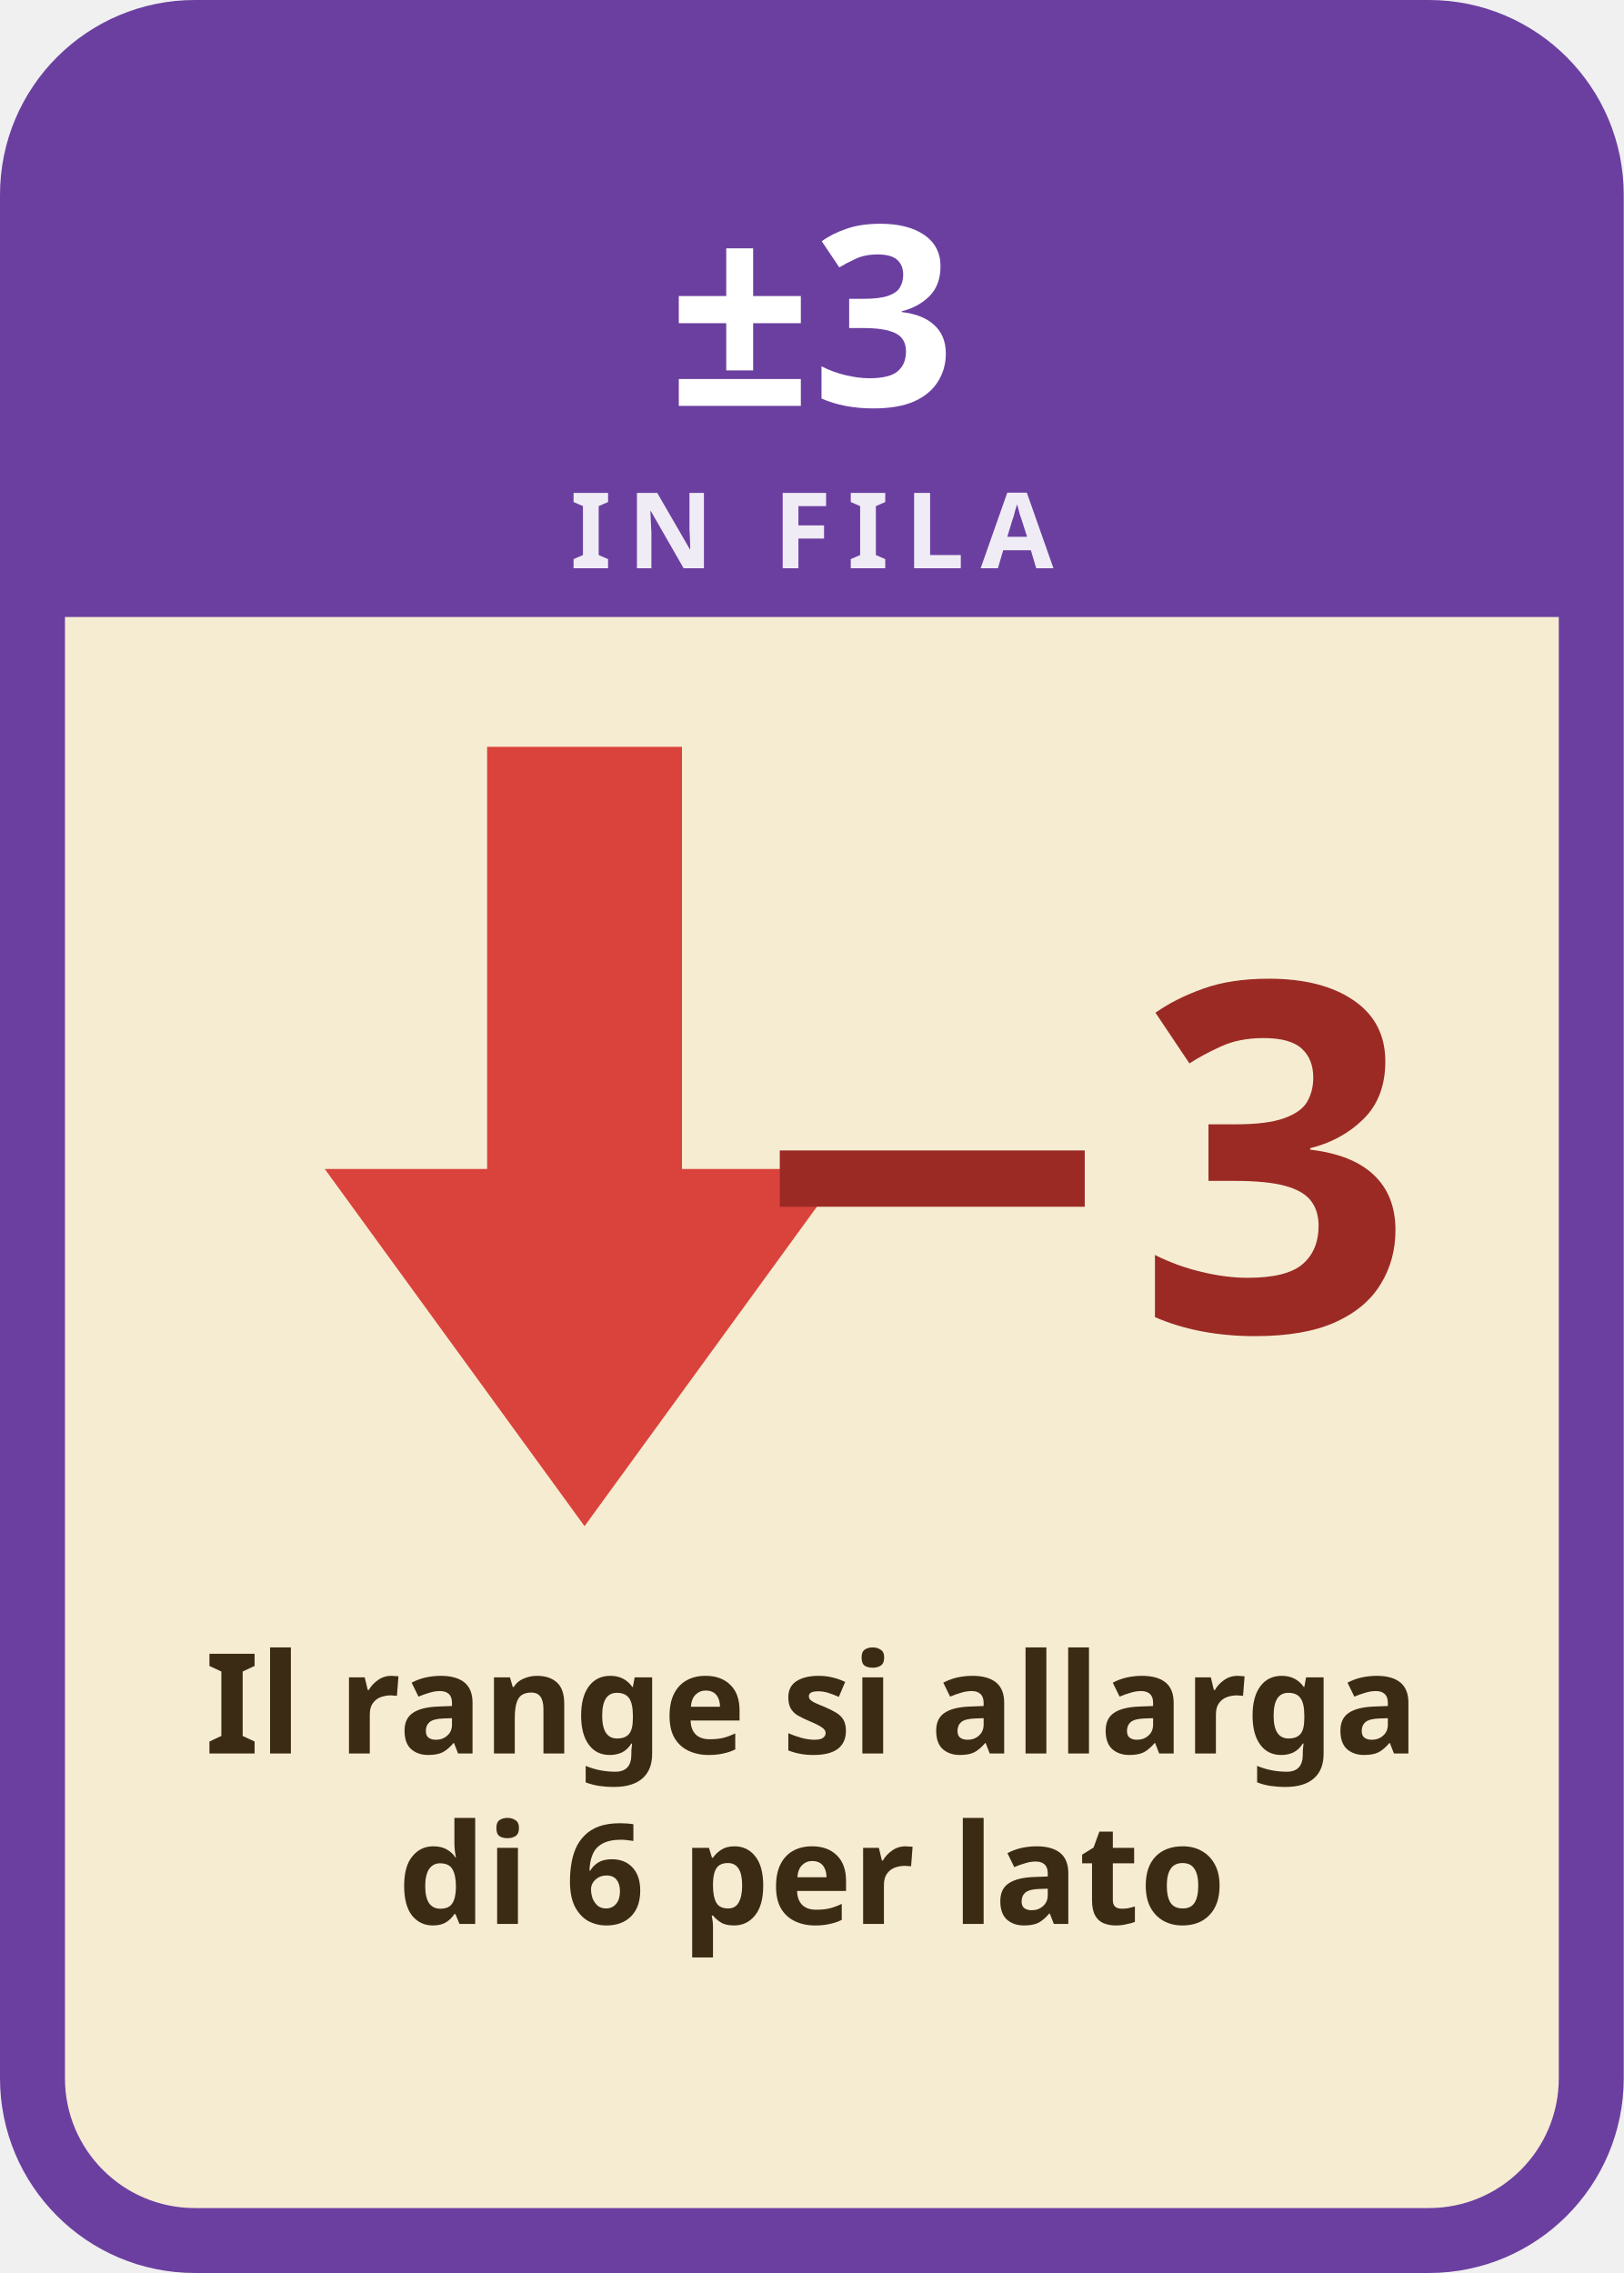
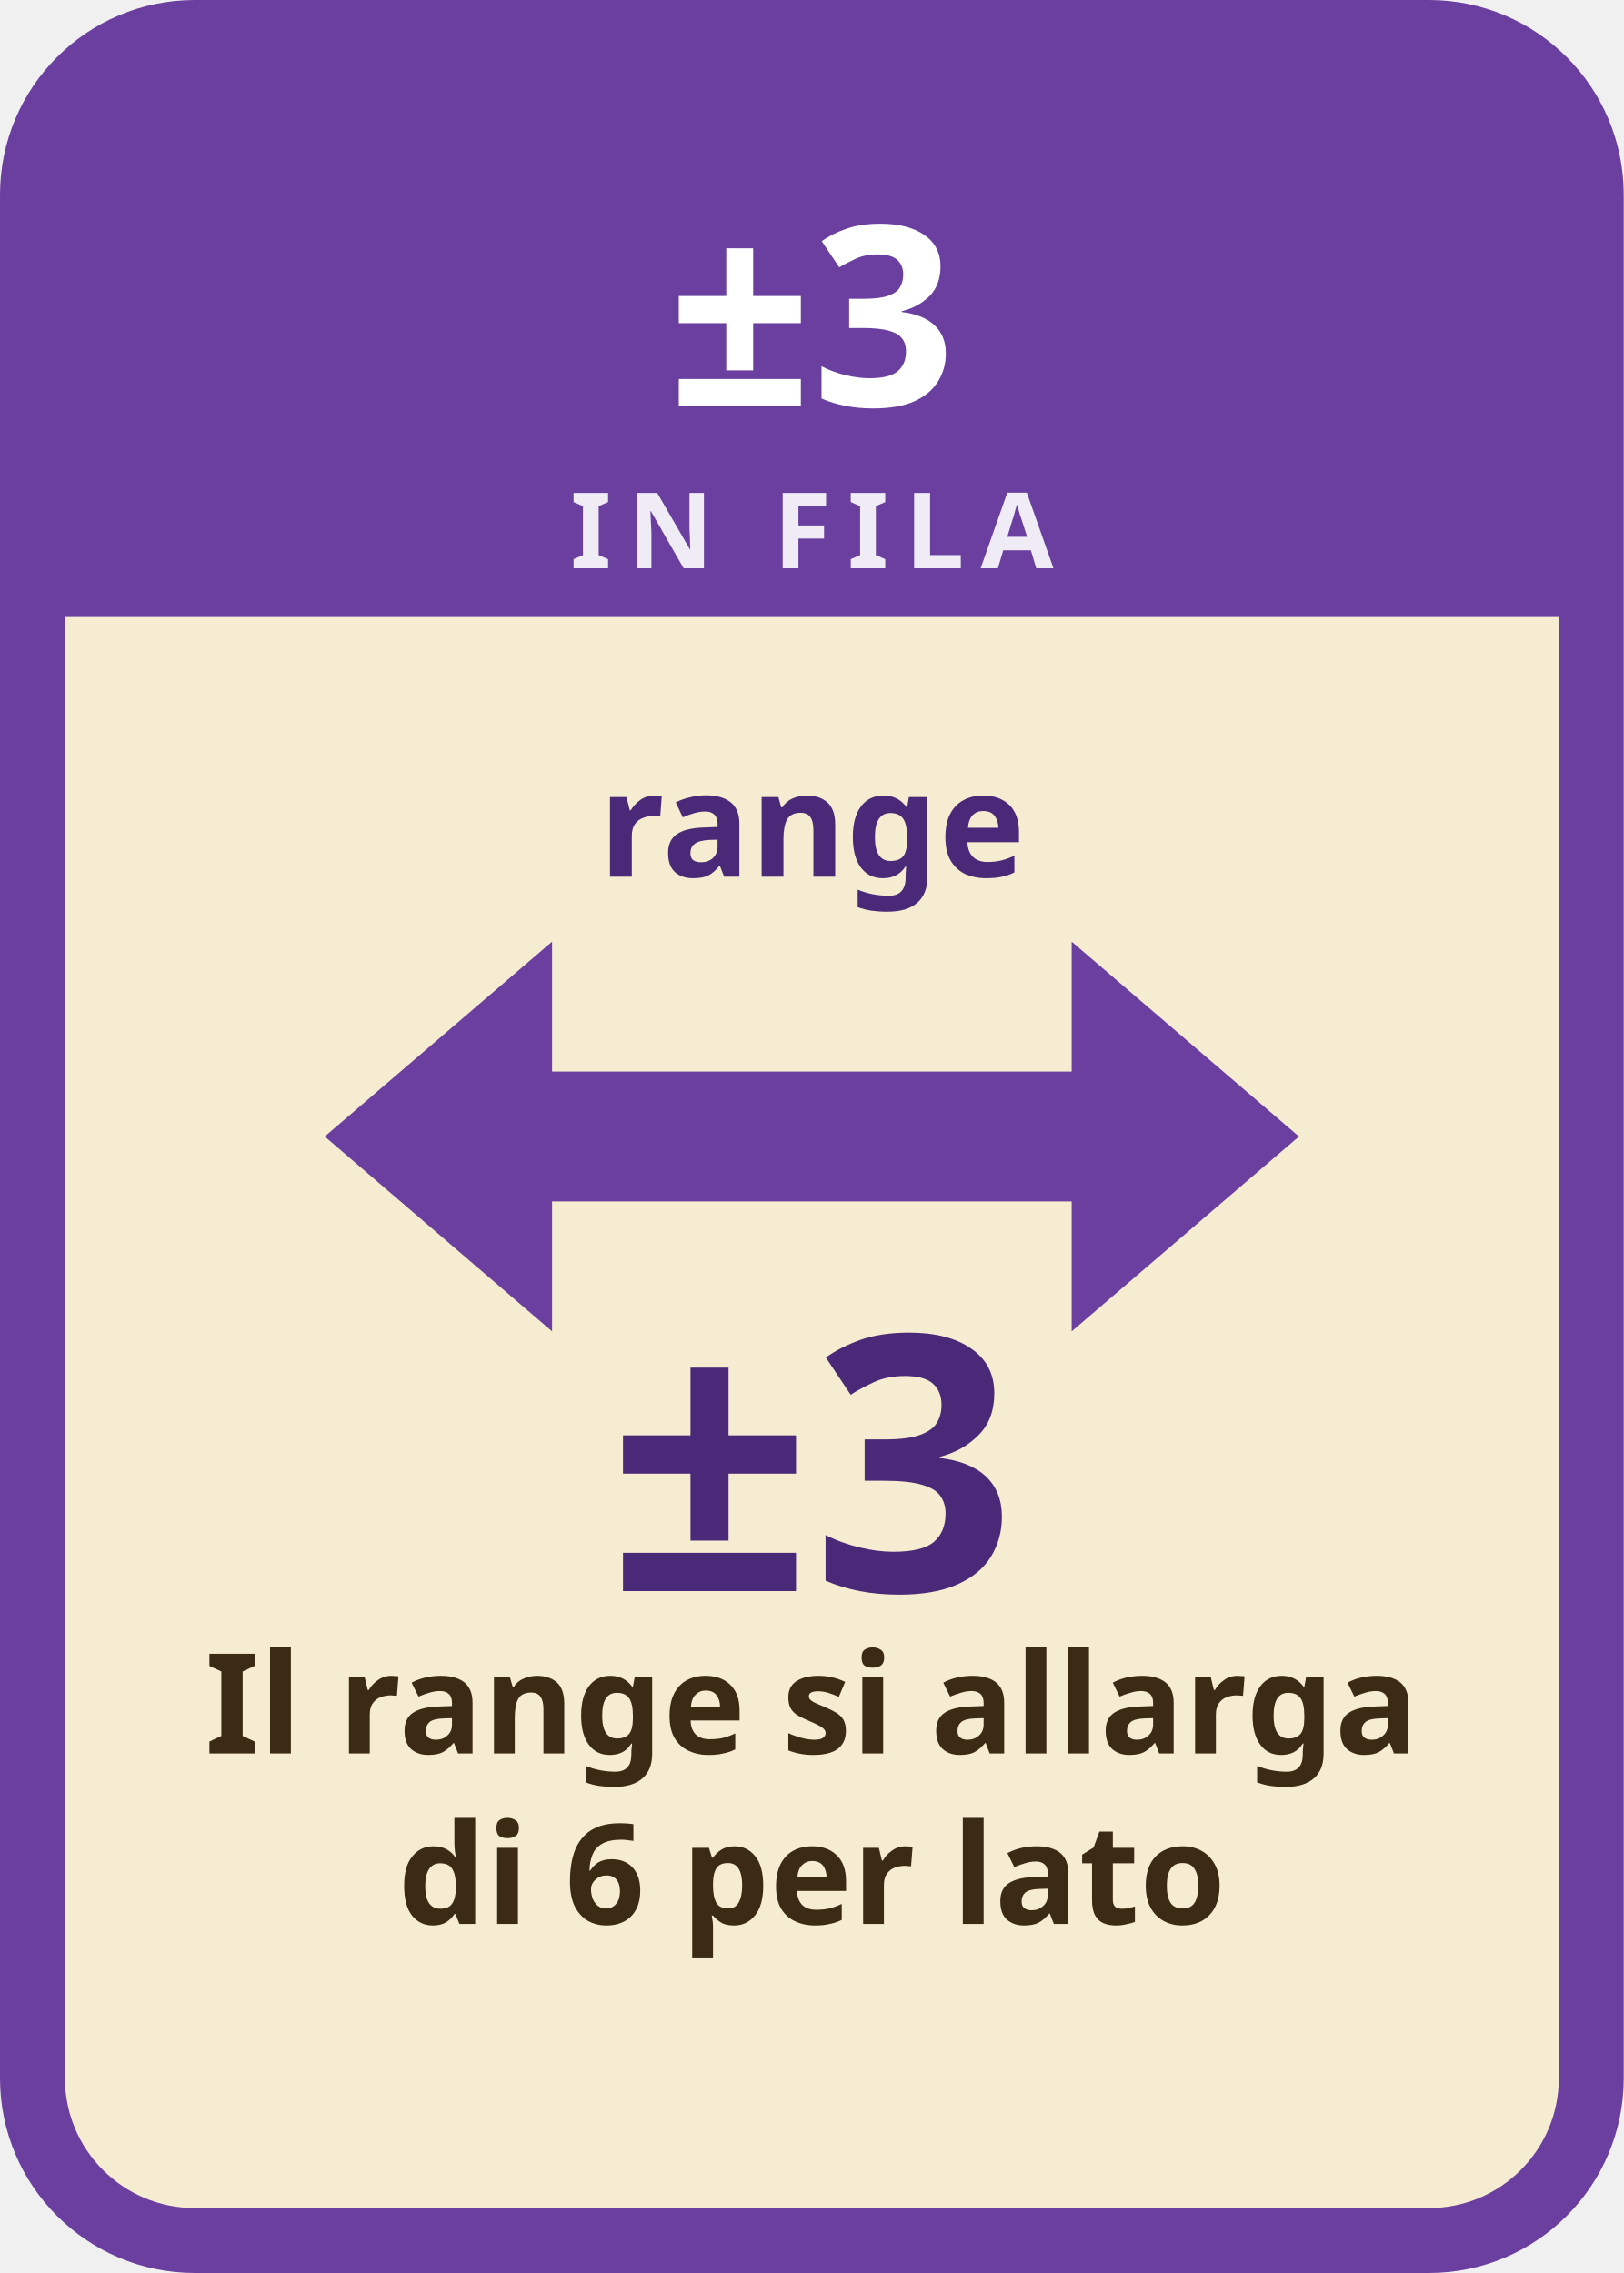
<svg xmlns="http://www.w3.org/2000/svg" viewBox="0 0 100 140" width="300" height="420" role="img" aria-label="±3">
  <rect x="2" y="2" width="96" height="136" rx="10" fill="#f6ecd2" stroke="#6b3fa0" stroke-width="4" />
  <path d="M2 12a10 10 0 0 1 10-10h76a10 10 0 0 1 10 10v26H2z" fill="#6b3fa0" />
  <text x="50" y="25" font-size="15.5" font-weight="900" fill="#fff" text-anchor="middle" font-family="'Trebuchet MS','Segoe UI',Verdana,sans-serif">±3</text>
  <text x="50" y="35" font-size="6.5" font-weight="800" fill="#fff" text-anchor="middle" font-family="'Trebuchet MS','Segoe UI',Verdana,sans-serif" letter-spacing="1" opacity="0.9">IN FILA</text>
  <g transform="translate(20 40)">
-     <polygon points="16,54 32,32 22,32 22,6 10,6 10,32 0,32" fill="#d9433b" />
-     <text x="46" y="42" font-size="30" font-weight="900" fill="#9b2a24" text-anchor="middle" font-family="'Trebuchet MS','Segoe UI',Verdana,sans-serif">−3</text>
+     <polygon points="0,30 14,18 14,26 46,26 46,18 60,30 46,42 46,34 14,34 14,42" fill="#6b3fa0" />
+     <text x="30" y="58" font-size="22" font-weight="900" fill="#4a2a78" text-anchor="middle" font-family="'Trebuchet MS','Segoe UI',Verdana,sans-serif">±3</text>
+     <text x="30" y="14" font-size="9" font-weight="800" fill="#4a2a78" text-anchor="middle" font-family="'Trebuchet MS','Segoe UI',Verdana,sans-serif">range</text>
  </g>
  <text x="50" y="108" font-size="8.6" fill="#3b2a14" text-anchor="middle" font-family="'Trebuchet MS','Segoe UI',Verdana,sans-serif" font-weight="700">Il range si allarga</text>
  <text x="50" y="118.5" font-size="8.6" fill="#3b2a14" text-anchor="middle" font-family="'Trebuchet MS','Segoe UI',Verdana,sans-serif" font-weight="700">di 6 per lato</text>
</svg>
